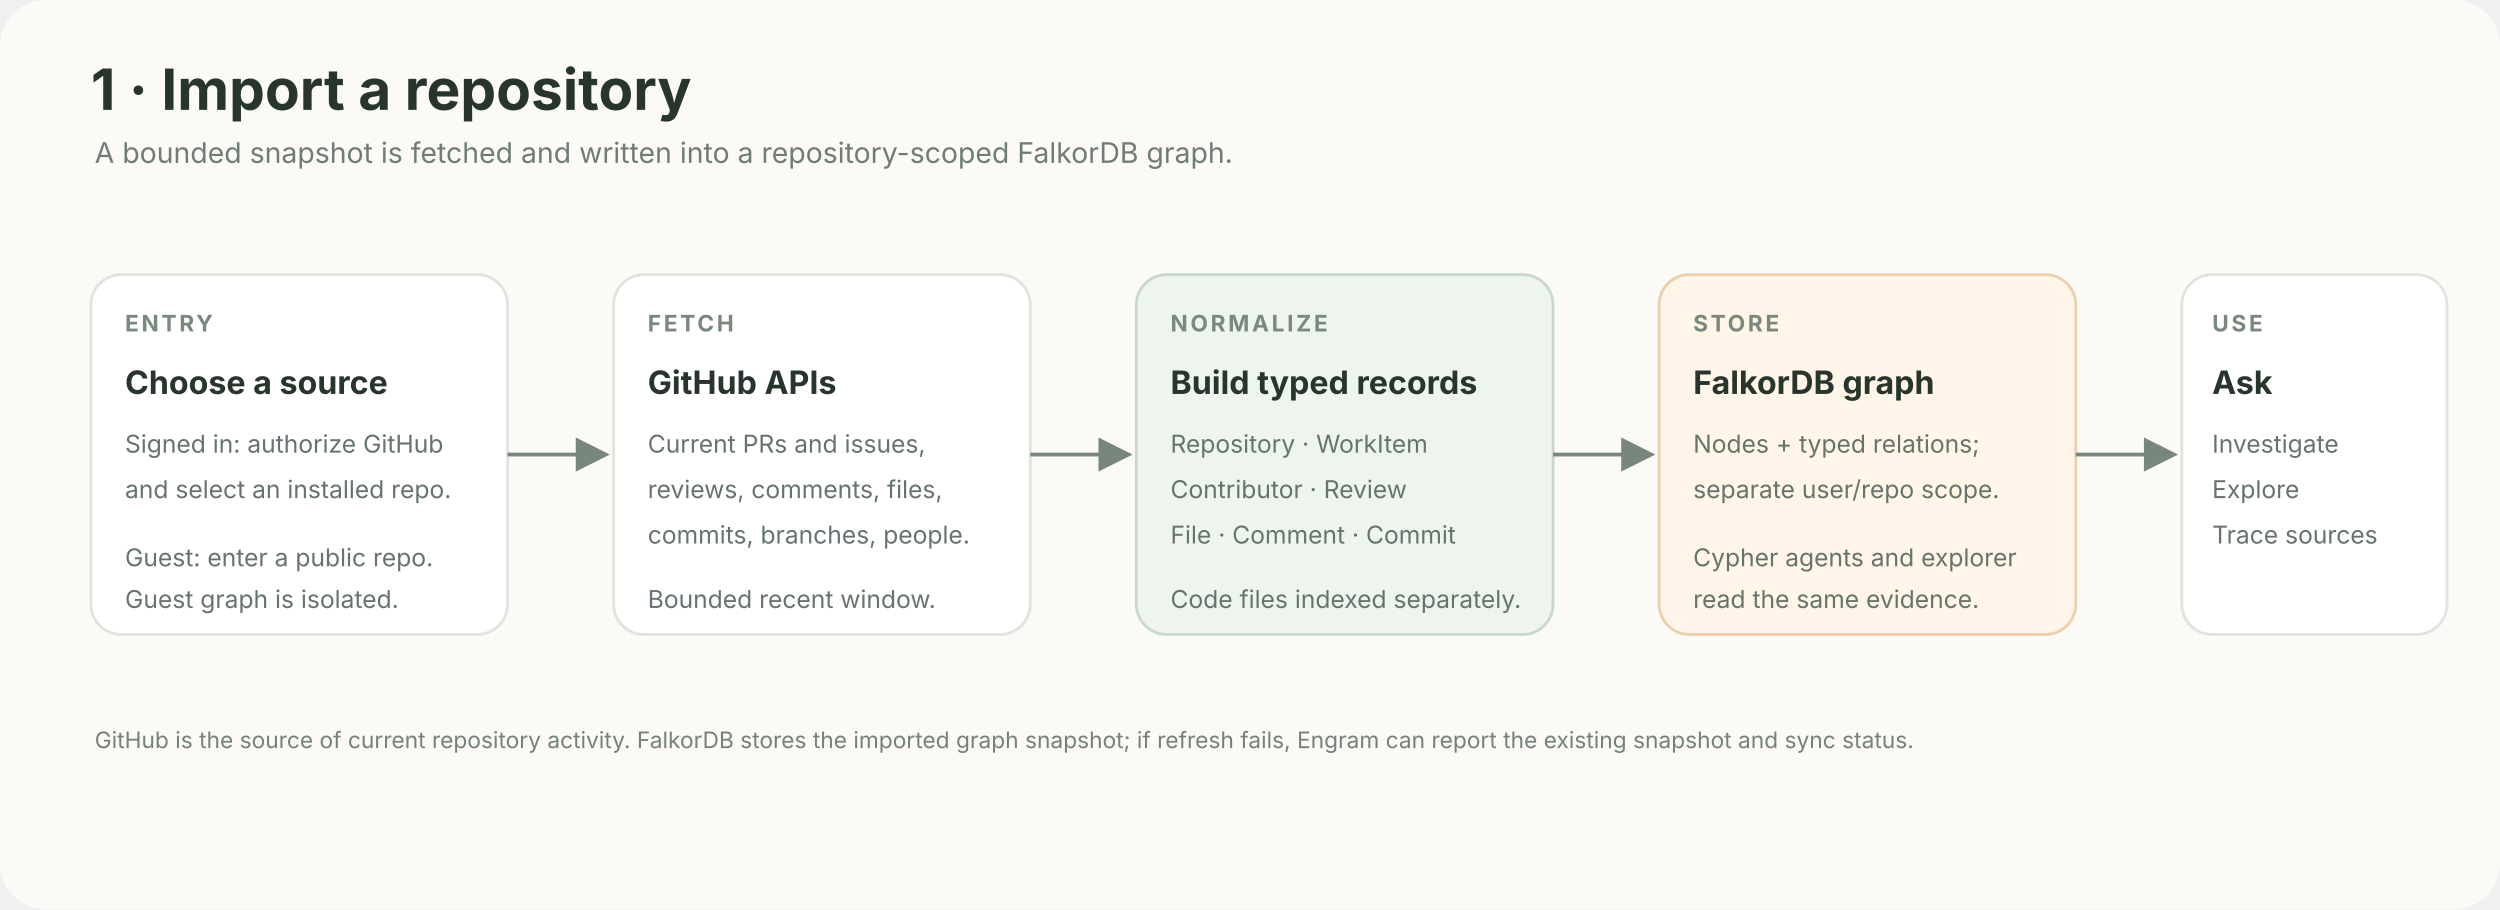
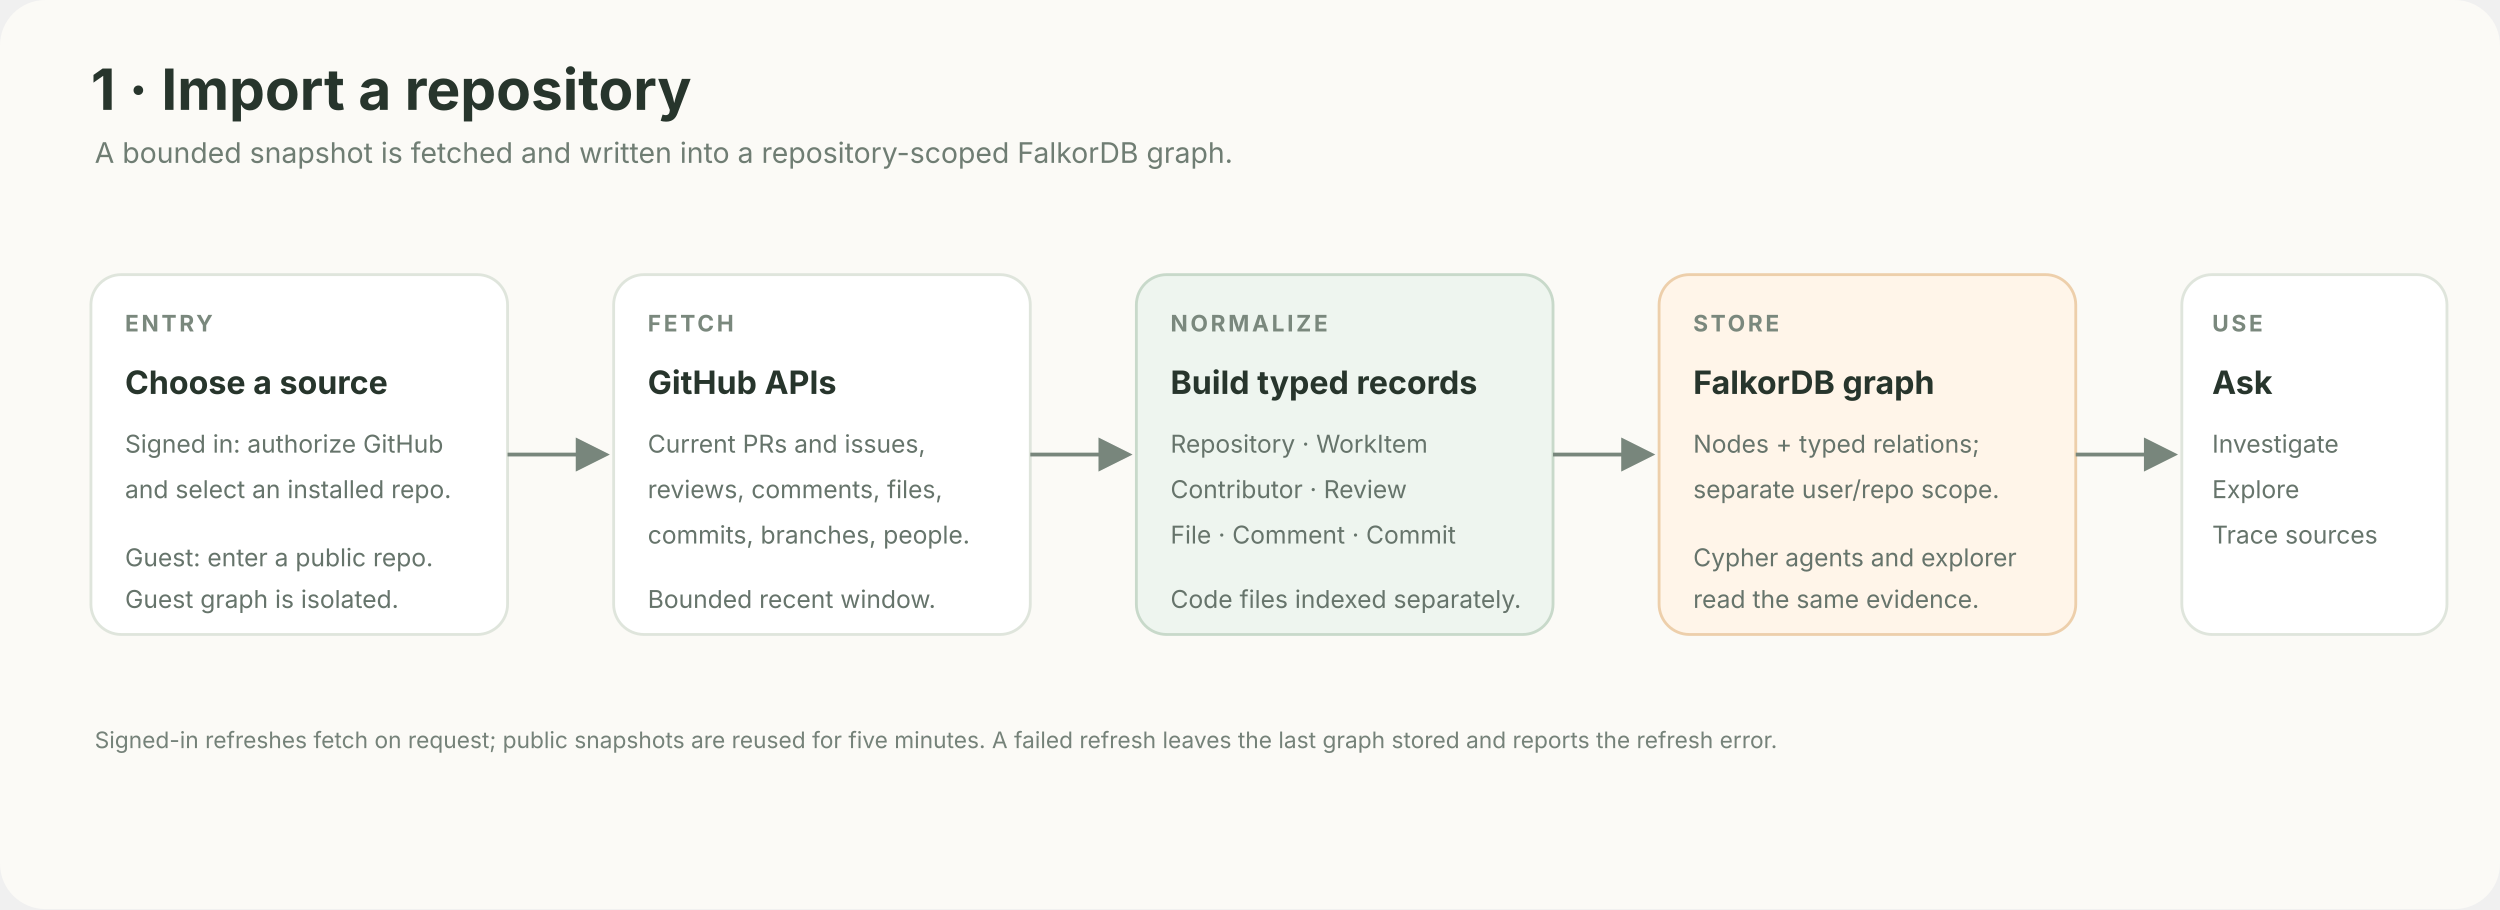
<svg xmlns="http://www.w3.org/2000/svg" width="1320" height="480" viewBox="0 0 1320 480" role="img" aria-labelledby="title desc">
  <defs>
    <marker id="a" markerWidth="9" markerHeight="9" refX="7" refY="4.5" orient="auto">
      <path d="M0 0L9 4.5L0 9Z" fill="#78867c" />
    </marker>
    <style>
    text{font-family:Inter,-apple-system,BlinkMacSystemFont,"Segoe UI",sans-serif;fill:#27352c}.title{font-size:30px;font-weight:750}.sub{font-size:15px;fill:#6f7d73}.k{font-size:12px;font-weight:750;letter-spacing:1.4px;fill:#7a887d}.h{font-size:17px;font-weight:700}.p{font-size:13px;fill:#66746b}.card{fill:#fff;stroke:#dfe5dc;stroke-width:1.5}.green{fill:#eef5ef;stroke:#c8d9ca}.orange{fill:#fff5e9;stroke:#edcfab}.line{stroke:#78867c;stroke-width:2;fill:none;marker-end:url(#a)}.foot{font-size:12px;fill:#758279}
  </style>
  </defs>
  <rect width="1320" height="480" rx="24" fill="#fbfaf6" />
  <text class="title" x="48" y="58">1 · Import a repository</text>
  <text class="sub" x="50" y="86">A bounded snapshot is fetched and written into a repository-scoped FalkorDB graph.</text>
  <g transform="translate(48 145)">
    <rect class="card" width="220" height="190" rx="16" />
    <text class="k" x="18" y="30">ENTRY</text>
    <text class="h" x="18" y="63">Choose a source</text>
    <text class="p" x="18" y="94">Signed in: authorize GitHub</text>
    <text class="p" x="18" y="118">and select an installed repo.</text>
    <text class="p" x="18" y="154">Guest: enter a public repo.</text>
    <text class="p" x="18" y="176">Guest graph is isolated.</text>
  </g>
  <path class="line" d="M268 240H318" />
  <g transform="translate(324 145)">
    <rect class="card" width="220" height="190" rx="16" />
    <text class="k" x="18" y="30">FETCH</text>
    <text class="h" x="18" y="63">GitHub APIs</text>
    <text class="p" x="18" y="94">Current PRs and issues,</text>
    <text class="p" x="18" y="118">reviews, comments, files,</text>
    <text class="p" x="18" y="142">commits, branches, people.</text>
    <text class="p" x="18" y="176">Bounded recent window.</text>
  </g>
  <path class="line" d="M544 240H594" />
  <g transform="translate(600 145)">
    <rect class="card green" width="220" height="190" rx="16" />
    <text class="k" x="18" y="30">NORMALIZE</text>
    <text class="h" x="18" y="63">Build typed records</text>
    <text class="p" x="18" y="94">Repository · WorkItem</text>
    <text class="p" x="18" y="118">Contributor · Review</text>
    <text class="p" x="18" y="142">File · Comment · Commit</text>
    <text class="p" x="18" y="176">Code files indexed separately.</text>
  </g>
  <path class="line" d="M820 240H870" />
  <g transform="translate(876 145)">
    <rect class="card orange" width="220" height="190" rx="16" />
    <text class="k" x="18" y="30">STORE</text>
    <text class="h" x="18" y="63">FalkorDB graph</text>
    <text class="p" x="18" y="94">Nodes + typed relations;</text>
    <text class="p" x="18" y="118">separate user/repo scope.</text>
    <text class="p" x="18" y="154">Cypher agents and explorer</text>
    <text class="p" x="18" y="176">read the same evidence.</text>
  </g>
  <path class="line" d="M1096 240H1146" />
  <g transform="translate(1152 145)">
    <rect class="card" width="140" height="190" rx="16" />
    <text class="k" x="16" y="30">USE</text>
    <text class="h" x="16" y="63">Ask</text>
    <text class="p" x="16" y="94">Investigate</text>
    <text class="p" x="16" y="118">Explore</text>
    <text class="p" x="16" y="142">Trace sources</text>
  </g>
-   <text class="foot" x="50" y="395">GitHub is the source of current repository activity. FalkorDB stores the imported graph snapshot; if refresh fails, Engram can report the existing snapshot and sync status.</text>
+   <text class="foot" x="50" y="395">Signed-in refreshes fetch on request; public snapshots are reused for five minutes. A failed refresh leaves the last graph stored and reports the refresh error.</text>
</svg>
